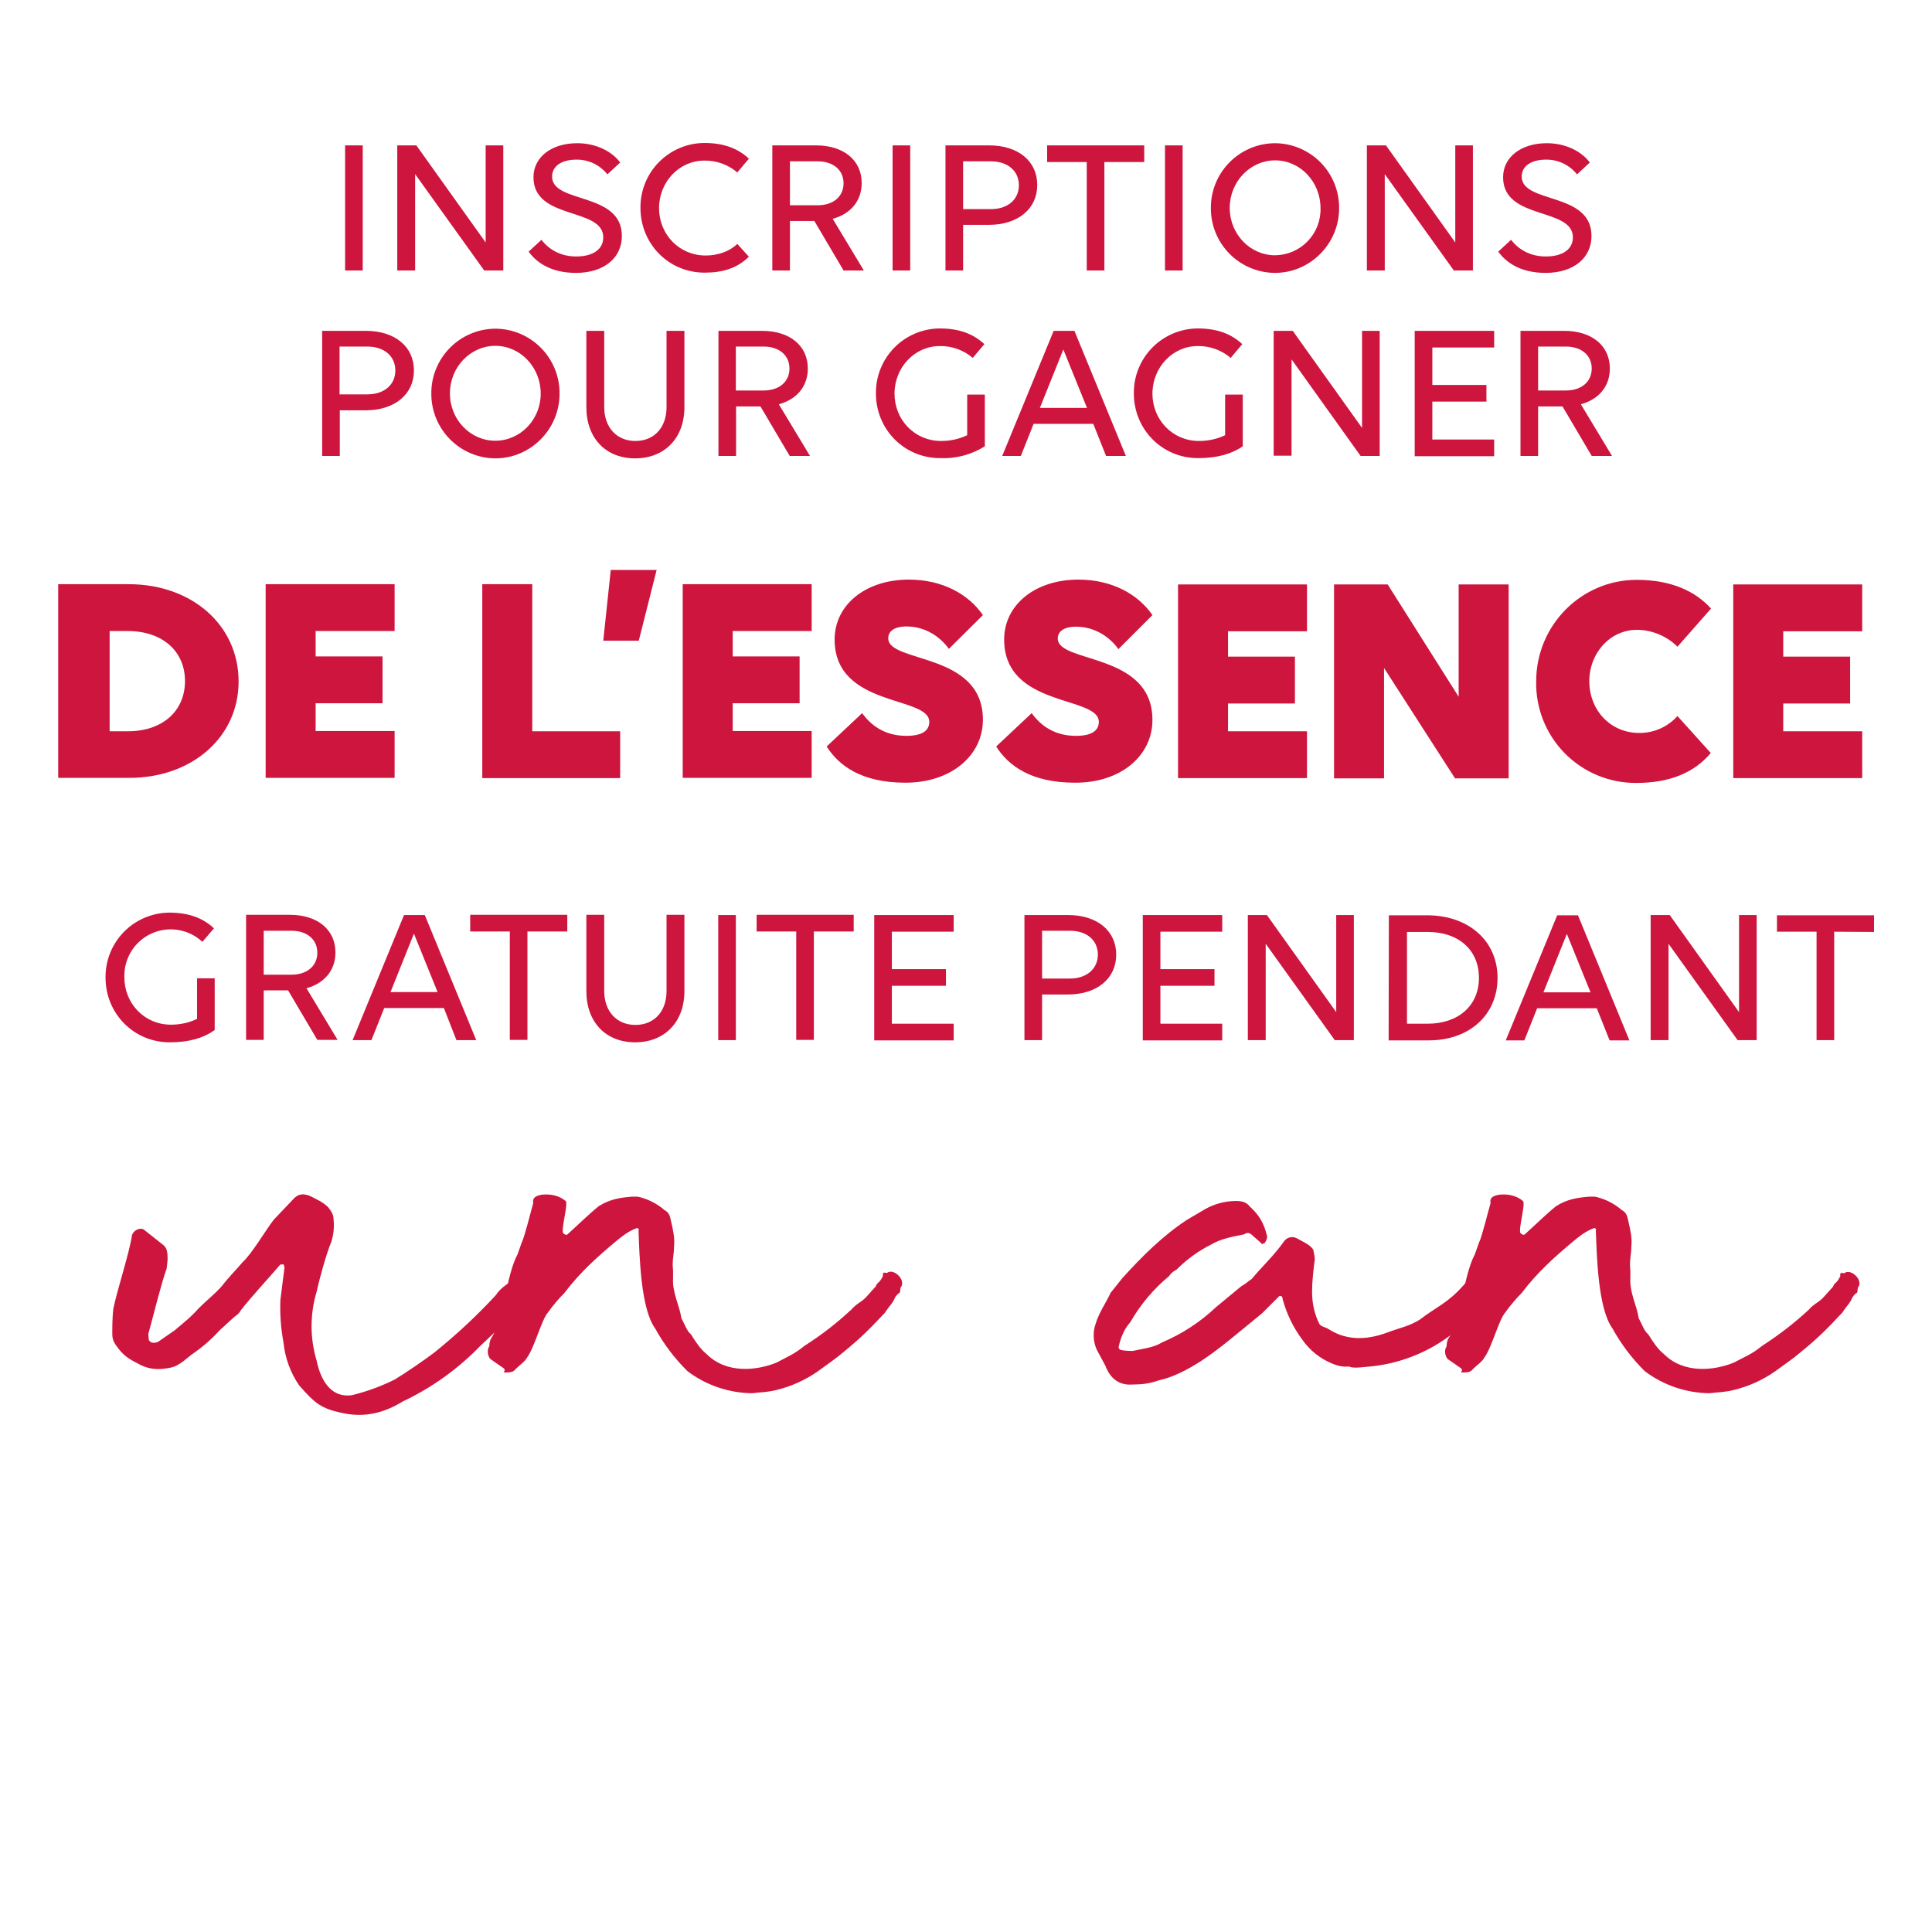
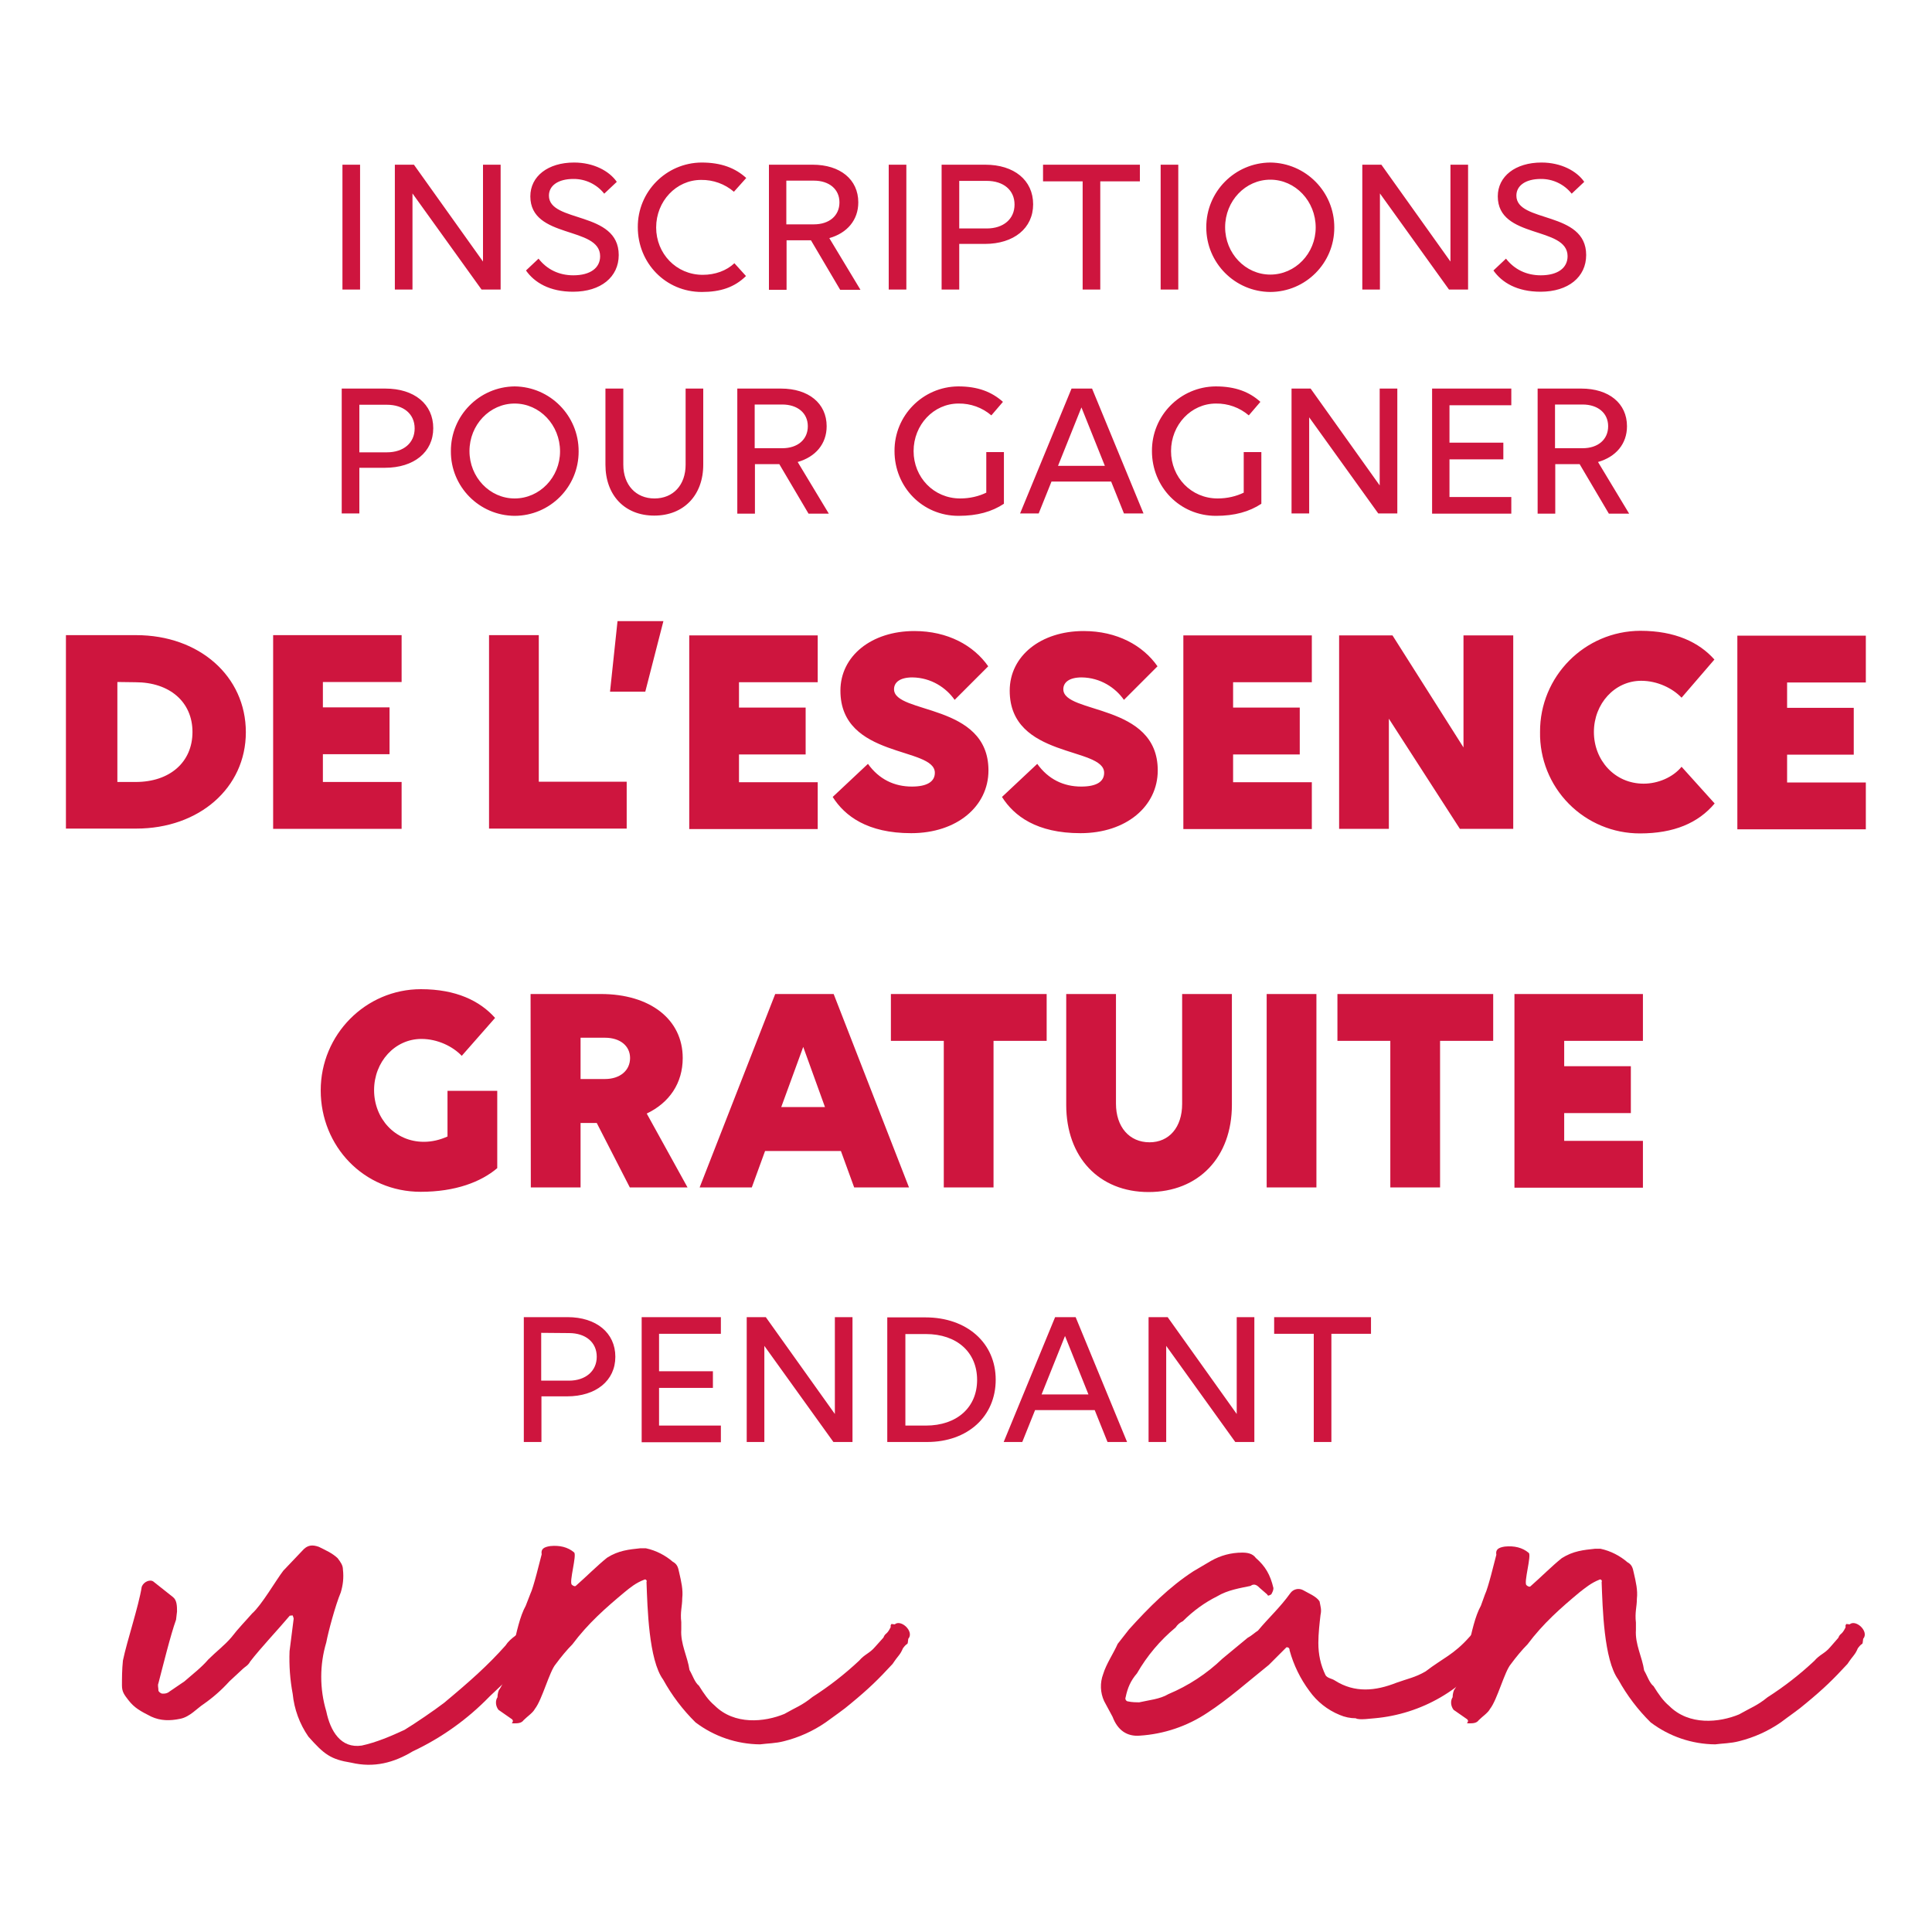
<svg xmlns="http://www.w3.org/2000/svg" width="80" height="80" viewBox="0 0 80 80">
-   <g fill="#CE153E">
-     <g>
-       <path d="M14.29 6.02h.73v5.18h-.73V6.02zM17.19 7.21v3.99h-.74V6.02h.79l2.87 4.02V6.02h.73v5.18h-.79l-2.86-3.99zM25.15 7.22a1.61 1.61 0 0 0-1.28-.61c-.62 0-1.01.27-1.01.7 0 1.14 2.89.62 2.89 2.46 0 .91-.74 1.53-1.9 1.53-.97 0-1.6-.38-1.96-.88l.53-.49c.35.45.85.69 1.44.69.71 0 1.12-.31 1.12-.79 0-1.26-2.89-.7-2.89-2.49 0-.83.74-1.41 1.81-1.41.81 0 1.46.36 1.78.8l-.53.49zM30.53 7.14a2.05 2.05 0 0 0-1.37-.49c-1.03 0-1.87.88-1.87 1.97 0 1.08.83 1.96 1.93 1.96.51 0 .99-.17 1.31-.48l.48.53c-.48.47-1.07.66-1.83.66-1.5 0-2.66-1.2-2.66-2.68a2.66 2.66 0 0 1 2.64-2.69c.82 0 1.4.23 1.85.65l-.48.57zM31.98 6.02h1.81c1.14 0 1.89.61 1.89 1.56 0 .74-.46 1.28-1.2 1.48l1.29 2.14h-.84l-1.21-2.05h-1.01v2.05h-.73V6.02zm.73.66V8.5h1.15c.64 0 1.07-.36 1.07-.91s-.43-.91-1.07-.91h-1.15zM36.96 6.02h.73v5.18h-.73V6.02zM39.15 6.02h1.81c1.2 0 1.99.65 1.99 1.64 0 .99-.8 1.65-2 1.65h-1.07v1.89h-.73V6.02zm.73.66v1.98h1.15c.7 0 1.16-.4 1.16-.99s-.46-.99-1.16-.99h-1.15zM45.73 6.71v4.49H45V6.71h-1.64v-.69h4.02v.69h-1.65zM48.24 6.02h.73v5.18h-.73V6.02zM55.45 8.62c0 1.48-1.2 2.68-2.66 2.68a2.67 2.67 0 0 1-2.65-2.68 2.67 2.67 0 0 1 2.65-2.69 2.67 2.67 0 0 1 2.66 2.69zm-.77 0c0-1.09-.84-1.98-1.88-1.98-1.03 0-1.88.88-1.88 1.97 0 1.08.84 1.96 1.88 1.96a1.9 1.9 0 0 0 1.88-1.95zM57.34 7.21v3.99h-.74V6.02h.79l2.87 4.02V6.02h.73v5.18h-.79l-2.86-3.99zM65.3 7.22a1.61 1.61 0 0 0-1.28-.61c-.62 0-1.01.27-1.01.7 0 1.14 2.89.62 2.89 2.46 0 .91-.74 1.53-1.9 1.53-.97 0-1.6-.38-1.96-.88l.53-.49c.35.45.85.69 1.44.69.71 0 1.12-.31 1.12-.79 0-1.26-2.89-.7-2.89-2.49 0-.83.74-1.41 1.81-1.41.81 0 1.46.36 1.78.8l-.53.49zM13.34 13.7h1.81c1.2 0 1.99.65 1.99 1.64 0 .99-.8 1.65-2 1.65h-1.07v1.89h-.73V13.7zm.72.65v1.98h1.15c.7 0 1.16-.4 1.16-.99s-.46-.99-1.16-.99h-1.15zM23.17 16.3c0 1.48-1.2 2.68-2.66 2.68a2.67 2.67 0 0 1-2.65-2.68 2.67 2.67 0 0 1 2.65-2.69 2.67 2.67 0 0 1 2.66 2.69zm-.78 0c0-1.09-.84-1.98-1.88-1.98-1.03 0-1.88.88-1.88 1.97 0 1.08.84 1.96 1.88 1.96s1.88-.88 1.88-1.95zM24.28 13.7h.74v3.16c0 .84.52 1.4 1.29 1.4.78 0 1.29-.56 1.29-1.4V13.7h.74v3.16c0 1.28-.82 2.12-2.04 2.12-1.22 0-2.02-.84-2.02-2.12V13.7zM29.75 13.7h1.81c1.14 0 1.89.61 1.89 1.56 0 .74-.46 1.28-1.2 1.48l1.29 2.14h-.84l-1.21-2.05h-1.01v2.05h-.73V13.7zm.72.65v1.82h1.15c.64 0 1.07-.36 1.07-.91s-.43-.91-1.07-.91h-1.15zM38.93 18.97c-1.5 0-2.66-1.2-2.66-2.68a2.66 2.66 0 0 1 2.64-2.69c.82 0 1.4.23 1.85.65l-.48.57a2.05 2.05 0 0 0-1.37-.49c-1.03 0-1.87.88-1.87 1.97 0 1.08.83 1.96 1.93 1.96.4 0 .77-.09 1.08-.24v-1.68h.73v2.14a3.2 3.2 0 0 1-1.85.49zM45.27 17.55H42.8l-.53 1.33h-.77l2.13-5.18h.86l2.13 5.18h-.82l-.53-1.33zm-1.24-3.08-.97 2.42h1.95l-.98-2.42zM49.61 18.97c-1.5 0-2.66-1.2-2.66-2.68a2.66 2.66 0 0 1 2.64-2.69c.82 0 1.4.23 1.85.65l-.48.57a2.05 2.05 0 0 0-1.37-.49c-1.03 0-1.87.88-1.87 1.97 0 1.08.83 1.96 1.93 1.96.4 0 .77-.09 1.08-.24v-1.68h.73v2.14c-.46.32-1.07.49-1.85.49zM53.48 14.88v3.99h-.74V13.7h.79l2.87 4.02V13.7h.73v5.18h-.79l-2.86-4zM58.58 13.7h3.29v.69h-2.56v1.55h2.24v.69h-2.24v1.57h2.56v.69h-3.29V13.7zM62.96 13.7h1.81c1.14 0 1.89.61 1.89 1.56 0 .74-.46 1.28-1.2 1.48l1.29 2.14h-.84l-1.21-2.05h-1.01v2.05h-.73V13.7zm.73.65v1.82h1.15c.64 0 1.07-.36 1.07-.91s-.43-.91-1.07-.91h-1.15z" />
+   <g>
+     <g fill="#CE153E">
+       <path d="M12.77 71.91a3.76 3.76 0 0 1-.65-1.77 7.9 7.9 0 0 1-.13-1.77l.17-1.34c0-.04-.04-.13-.04-.13s-.04-.04-.04 0H12c-.47.56-1.21 1.34-1.64 1.9-.09.17-.22.22-.3.3l-.56.52a6.3 6.3 0 0 1-1.08.95c-.26.17-.56.52-.95.6-.43.09-.82.09-1.21-.09-.43-.22-.69-.35-.95-.69-.17-.22-.26-.34-.26-.6 0-.3 0-.65.04-1.03.17-.82.65-2.24.78-3.06.09-.22.35-.3.47-.22l.82.65c.17.13.17.39.17.6l-.04.34c-.22.6-.56 1.98-.73 2.63-.04.09 0 .17 0 .3 0 .04.09.13.17.13s.13 0 .22-.04l.69-.47c.34-.3.69-.56.99-.91.3-.3.69-.6.95-.91.3-.39.6-.69.86-.99.39-.34.99-1.38 1.29-1.77l.78-.82c.22-.26.43-.26.69-.17.26.13.56.26.78.47.13.17.22.3.22.47.04.35 0 .65-.09.95-.22.52-.52 1.64-.6 2.07a4.98 4.98 0 0 0 0 2.85c.17.82.6 1.55 1.47 1.42.6-.13 1.21-.39 1.77-.65.43-.26 1.25-.82 1.64-1.12 1.08-.9 1.81-1.55 2.54-2.37.22-.34.56-.47.86-.78.3-.43.95.22.69.6-.43.52-.73 1.03-1.29 1.42l-.91.86a10.86 10.86 0 0 1-3.19 2.28c-.78.47-1.6.69-2.54.47-.87-.14-1.13-.35-1.78-1.08z" />
+       <path d="M33.64 70.27a13.3 13.3 0 0 0 1.94-1.51c.22-.26.43-.3.65-.56l.35-.39c.09-.22.13-.09.3-.43v-.08c.04-.09.04-.04.17-.04.26-.22.82.3.56.6-.04.34 0 .09-.22.39-.13.3-.17.26-.43.65-.6.65-.99 1.03-1.73 1.64-.3.26-.69.52-1.04.78a5.3 5.3 0 0 1-1.73.78c-.34.09-.69.09-.99.13a4.49 4.49 0 0 1-2.67-.91 7.72 7.72 0 0 1-1.34-1.77c-.6-.82-.65-2.98-.69-4.05.04-.04-.04-.13-.09-.09-.35.13-.6.34-.82.52-.78.65-1.51 1.29-2.16 2.16-.22.22-.47.52-.69.82-.26.3-.56 1.47-.86 1.85-.09.17-.3.3-.47.47-.09.13-.26.13-.39.13-.22 0 .04-.04-.09-.17l-.56-.39c-.13-.17-.13-.39-.04-.52 0-.13.04-.3.09-.34.52-.82.6-2.59 1.08-3.45l.19-.49c.13-.26.39-1.34.47-1.64-.04-.22.09-.3.35-.34.39-.04.73.04.99.26.13.09-.22 1.25-.09 1.34.04.04.13.09.17.04.39-.34.91-.86 1.29-1.16.47-.3.91-.34 1.38-.39h.22c.43.09.82.3 1.12.56.17.09.22.22.26.43.09.39.17.73.13 1.08 0 .34-.09.56-.04.99v.3c-.04.6.26 1.12.34 1.68.13.22.22.52.39.65.22.35.39.6.65.82.82.82 2.07.69 2.89.35.47-.27.73-.35 1.16-.7zM55.47 71.01a2.87 2.87 0 0 1-1.25-.99 5.05 5.05 0 0 1-.82-1.68c0-.13-.09-.13-.13-.13l-.73.73c-.86.69-1.68 1.42-2.54 1.98a5.7 5.7 0 0 1-2.81.95c-.52.04-.91-.22-1.12-.78l-.35-.65a1.45 1.45 0 0 1-.04-1.12c.13-.43.43-.86.6-1.25l.47-.6c.82-.91 1.68-1.77 2.67-2.41l.73-.43c.39-.22.82-.34 1.29-.34.22 0 .43.04.56.22.39.34.6.69.73 1.25 0 .09-.04.17-.09.26-.09.04-.13.09-.17 0l-.3-.26c-.09-.09-.22-.22-.39-.09-.43.09-.95.17-1.38.43-.52.26-.99.6-1.42 1.03a.7.7 0 0 0-.3.26 6.99 6.99 0 0 0-1.6 1.9c-.26.3-.39.6-.47.99-.04.09.04.17.09.17.17.04.39.04.47.04.39-.09.86-.13 1.21-.34a7.3 7.3 0 0 0 2.24-1.47l1.04-.86c.17-.09.3-.22.43-.3.43-.52.91-.95 1.34-1.55a.41.41 0 0 1 .52-.13c.22.13.56.26.69.47.04.22.09.34.04.56-.04.34-.09.78-.09 1.16 0 .47.09.91.3 1.34.09.13.26.13.39.22.82.52 1.68.43 2.54.09.47-.17.78-.22 1.21-.47.73-.56 1.16-.69 1.81-1.42.17-.17.78-.91.91-1.12l.13-.09c0-.04.39-.04.39 0l.17.26c.17.39-.47 1.21-.69 1.51a6.6 6.6 0 0 1-4.83 2.8c-.09 0-.65.09-.78 0a1.7 1.7 0 0 1-.67-.14z" />
+       <path d="M73.19 70.28a13.3 13.3 0 0 0 1.94-1.51c.22-.26.43-.3.65-.56l.34-.39c.09-.22.13-.09.3-.43v-.09c.04-.09.04-.04.17-.04.26-.22.82.3.56.6-.04.34 0 .09-.22.39-.13.3-.17.26-.43.65-.6.65-.99 1.03-1.73 1.64-.3.26-.69.52-1.03.78a5.3 5.3 0 0 1-1.73.78c-.34.09-.69.09-.99.13a4.49 4.49 0 0 1-2.67-.91 7.72 7.72 0 0 1-1.34-1.77c-.6-.82-.65-2.98-.69-4.05.04-.04-.04-.13-.09-.09-.34.13-.6.35-.82.52-.78.65-1.51 1.29-2.16 2.16-.22.22-.47.52-.69.82-.26.3-.56 1.47-.86 1.85-.09.17-.3.3-.47.47-.09.13-.26.13-.39.13-.22 0 .04-.04-.09-.17l-.56-.39c-.13-.17-.13-.39-.04-.52 0-.13.04-.3.09-.34.52-.82.6-2.59 1.08-3.45l.17-.47c.13-.26.39-1.34.47-1.64-.04-.22.09-.3.35-.34.39-.04.73.04.99.26.13.09-.22 1.25-.09 1.34.04.04.13.09.17.04.39-.34.91-.86 1.29-1.16.47-.3.91-.34 1.38-.39h.22c.43.09.82.3 1.12.56.17.09.22.22.26.43.09.39.17.73.13 1.08 0 .34-.09.56-.04.99v.3c-.04.6.26 1.12.34 1.68.13.22.22.52.39.65.22.35.39.6.65.82.82.82 2.07.69 2.89.35.49-.28.75-.36 1.18-.71z" />
+     </g>
+     <g fill="#CE153E">
+       <path d="M21.69 54.54h1.81c1.19 0 1.98.65 1.98 1.64 0 .99-.8 1.64-2 1.64h-1.06v1.89h-.73v-5.17zm.72.65v1.98h1.15c.69 0 1.15-.4 1.15-.99 0-.6-.46-.98-1.15-.98l-1.15-.01zM26.57 54.54h3.28v.69h-2.56v1.55h2.23v.69h-2.23v1.56h2.56v.69h-3.28v-5.18zM31.65 55.73v3.98h-.73v-5.17h.79l2.86 4.01v-4.01h.73v5.17h-.79l-2.86-3.98zM36.74 54.55h1.58c1.72 0 2.91 1.06 2.91 2.58s-1.16 2.58-2.84 2.58h-1.65v-5.16zm.75.69v3.79h.85c1.28 0 2.12-.75 2.12-1.89 0-1.15-.84-1.9-2.12-1.9h-.85zM45.33 58.39h-2.47l-.53 1.32h-.77l2.13-5.17h.85l2.13 5.17h-.81l-.53-1.32zm-1.23-3.07-.97 2.42h1.94l-.97-2.42zM48.29 55.73v3.98h-.73v-5.17h.79l2.86 4.01v-4.01h.73v5.17h-.79l-2.86-3.98zM55.13 55.23v4.48h-.73v-4.48h-1.64v-.69h4.01v.69h-1.64z" />
+     </g>
+     <g fill="#CE153E">
+       <path d="M14.18 6.82h.73v5.17h-.73V6.82zM17.08 8.01v3.98h-.73V6.82h.79L20 10.83V6.82h.73v5.17h-.79l-2.86-3.98zM25.02 8.02a1.61 1.61 0 0 0-1.28-.61c-.62 0-1.01.27-1.01.69 0 1.14 2.89.62 2.89 2.46 0 .91-.74 1.52-1.89 1.52-.97 0-1.6-.38-1.95-.88l.52-.49c.35.45.85.69 1.44.69.71 0 1.11-.31 1.11-.79 0-1.26-2.89-.7-2.89-2.48 0-.83.73-1.4 1.81-1.4.81 0 1.46.35 1.77.8l-.52.49zM30.39 7.94a2.04 2.04 0 0 0-1.36-.49c-1.03 0-1.86.88-1.86 1.97 0 1.08.83 1.96 1.93 1.96.51 0 .98-.17 1.31-.48l.48.53c-.48.47-1.06.66-1.83.66-1.5 0-2.65-1.2-2.65-2.68a2.66 2.66 0 0 1 2.64-2.68c.82 0 1.4.23 1.85.64l-.51.57zM31.84 6.82h1.81c1.14 0 1.89.61 1.89 1.56 0 .73-.46 1.27-1.2 1.48L35.63 12h-.84l-1.21-2.05h-1.01V12h-.73V6.82zm.72.66v1.81h1.14c.64 0 1.06-.36 1.06-.91s-.43-.9-1.06-.9h-1.14zM36.8 6.82h.73v5.17h-.73V6.82zM38.99 6.82h1.81c1.19 0 1.98.64 1.98 1.64 0 .99-.8 1.64-2 1.64h-1.06v1.89h-.73V6.82zm.73.66v1.98h1.14c.69 0 1.15-.39 1.15-.99s-.46-.98-1.15-.98h-1.14zM45.56 7.51v4.48h-.73V7.51h-1.64v-.69h4.01v.69h-1.64zM48.06 6.82h.73v5.17h-.73V6.82zM55.25 9.42a2.66 2.66 0 0 1-2.65 2.67 2.67 2.67 0 0 1-2.65-2.68 2.67 2.67 0 0 1 2.65-2.68 2.68 2.68 0 0 1 2.65 2.69zm-.77 0c0-1.09-.84-1.98-1.88-1.98-1.03 0-1.87.88-1.87 1.97 0 1.08.84 1.96 1.87 1.96 1.04 0 1.88-.88 1.88-1.95zM57.14 8.01v3.98h-.73V6.82h.79l2.86 4.01V6.82h.73v5.17H60l-2.86-3.98zM65.08 8.02a1.61 1.61 0 0 0-1.28-.61c-.62 0-1.01.27-1.01.69 0 1.14 2.89.62 2.89 2.46 0 .91-.74 1.52-1.89 1.52-.97 0-1.6-.38-1.95-.88l.52-.49c.35.45.85.69 1.44.69.71 0 1.11-.31 1.11-.79 0-1.26-2.89-.7-2.89-2.48 0-.83.73-1.4 1.81-1.4.81 0 1.46.35 1.77.8l-.52.49zM14.15 16.09h1.81c1.19 0 1.98.64 1.98 1.64 0 .99-.8 1.64-2 1.64h-1.06v1.89h-.73v-5.17zm.73.66v1.98h1.14c.69 0 1.15-.39 1.15-.99s-.46-.98-1.15-.98h-1.14zM23.96 18.69a2.66 2.66 0 0 1-2.65 2.67 2.66 2.66 0 0 1-2.64-2.68A2.67 2.67 0 0 1 21.31 16a2.68 2.68 0 0 1 2.65 2.69zm-.77 0c0-1.09-.84-1.98-1.88-1.98-1.03 0-1.87.88-1.87 1.97 0 1.08.84 1.96 1.87 1.96 1.04 0 1.88-.88 1.88-1.95zM25.08 16.09h.73v3.15c0 .84.52 1.4 1.29 1.4.78 0 1.29-.56 1.29-1.4v-3.15h.73v3.15c0 1.27-.81 2.11-2.03 2.11s-2.02-.84-2.02-2.11v-3.15zM30.53 16.09h1.81c1.14 0 1.89.61 1.89 1.56 0 .73-.46 1.27-1.2 1.48l1.29 2.14h-.84l-1.21-2.05h-1.01v2.05h-.73v-5.18zm.72.66v1.81h1.14c.64 0 1.06-.36 1.06-.91s-.43-.9-1.06-.9h-1.14zM39.69 21.36c-1.5 0-2.65-1.2-2.65-2.68A2.66 2.66 0 0 1 39.68 16c.82 0 1.39.23 1.85.64l-.48.56a2.04 2.04 0 0 0-1.36-.49c-1.03 0-1.86.88-1.86 1.97 0 1.08.83 1.96 1.93 1.96.4 0 .77-.09 1.08-.24v-1.68h.73v2.14c-.5.33-1.1.5-1.88.5zM46.01 19.94h-2.47l-.53 1.32h-.77l2.13-5.17h.85l2.13 5.17h-.81l-.53-1.32zm-1.23-3.07-.97 2.42h1.94l-.97-2.42zM50.35 21.36c-1.5 0-2.65-1.2-2.65-2.68A2.66 2.66 0 0 1 50.34 16c.82 0 1.4.23 1.85.64l-.48.56a2.04 2.04 0 0 0-1.36-.49c-1.03 0-1.86.88-1.86 1.97 0 1.08.83 1.96 1.93 1.96.4 0 .77-.09 1.08-.24v-1.68h.73v2.14c-.5.33-1.11.5-1.88.5zM54.21 17.28v3.98h-.73v-5.17h.79l2.86 4.01v-4.01h.73v5.17h-.79l-2.86-3.98zM59.3 16.09h3.28v.69h-2.56v1.55h2.23v.69h-2.23v1.56h2.56v.69H59.3v-5.18zM63.67 16.09h1.81c1.14 0 1.89.61 1.89 1.56 0 .73-.46 1.27-1.2 1.48l1.29 2.14h-.84l-1.21-2.05H64.4v2.05h-.73v-5.18zm.72.66v1.81h1.14c.64 0 1.06-.36 1.06-.91s-.43-.9-1.06-.9h-1.14z" />
+     </g>
+     <g fill="#CE153E">
+       <path d="M2.73 26.3h2.91c2.61 0 4.54 1.7 4.54 4.02 0 2.3-1.93 3.99-4.54 3.99H2.73V26.3zm2.13 1.94v4.14h.76c1.41 0 2.35-.82 2.35-2.07 0-1.24-.94-2.06-2.36-2.06l-.75-.01zM11.31 26.3h5.32v1.94h-3.26v1.05h2.76v1.94h-2.76v1.15h3.26v1.94h-5.32V26.3zM20.25 26.3h2.06v6.07h3.64v1.94h-5.7V26.3zM26.72 28.64h-1.46l.31-2.92h1.9l-.75 2.92zM28.54 26.31h5.32v1.94H30.6v1.05h2.76v1.94H30.6v1.15h3.26v1.94h-5.32v-8.02zM39.53 28.98c-.35-.5-.97-.92-1.75-.93-.51 0-.76.2-.76.49 0 1.04 3.91.56 3.91 3.36 0 1.49-1.31 2.6-3.2 2.6-1.81 0-2.75-.71-3.25-1.5l1.46-1.37c.46.64 1.09.94 1.82.94.62 0 .95-.2.95-.57 0-1.09-3.91-.58-3.91-3.4 0-1.44 1.29-2.47 3.06-2.47 1.39 0 2.46.6 3.06 1.46l-1.39 1.39zM46.54 28.98c-.35-.5-.97-.92-1.75-.93-.51 0-.76.2-.76.49 0 1.04 3.91.56 3.91 3.36 0 1.49-1.31 2.6-3.2 2.6-1.81 0-2.75-.71-3.25-1.5l1.46-1.37c.46.64 1.09.94 1.82.94.63 0 .95-.2.95-.57 0-1.09-3.91-.58-3.91-3.4 0-1.44 1.29-2.47 3.06-2.47 1.39 0 2.46.6 3.06 1.46l-1.39 1.39zM49 26.31h5.32v1.94h-3.26v1.05h2.76v1.94h-2.76v1.15h3.26v1.94H49v-8.02zM57.51 29.76v4.56h-2.06v-8.01h2.21l2.94 4.64v-4.64h2.06v8.01h-2.21l-2.94-4.56zM69.63 28.89c-.37-.39-1-.7-1.67-.7-1.1 0-1.96.95-1.96 2.12 0 1.17.86 2.14 2.06 2.14.59 0 1.21-.26 1.57-.7L71 33.27c-.68.81-1.69 1.24-3.09 1.24a4.13 4.13 0 0 1-4.14-4.2 4.17 4.17 0 0 1 4.15-4.19c1.45 0 2.44.48 3.07 1.19l-1.36 1.58zM71.94 26.32h5.32v1.94H74v1.05h2.76v1.94H74v1.15h3.26v1.94h-5.32v-8.02z" />
    </g>
    <g>
-       <path d="M12.39 57.37a3.8 3.8 0 0 1-.65-1.77 7.94 7.94 0 0 1-.13-1.77l.17-1.34c0-.04-.04-.13-.04-.13s-.04-.04-.04 0h-.09c-.48.56-1.21 1.34-1.64 1.9-.09.17-.22.22-.3.3l-.57.52a6.3 6.3 0 0 1-1.08.95c-.26.17-.56.52-.95.6-.43.09-.82.09-1.21-.09-.43-.22-.69-.35-.95-.69-.17-.22-.26-.35-.26-.61 0-.3 0-.65.04-1.04.17-.82.65-2.25.78-3.07.09-.22.35-.3.48-.22l.82.65c.17.13.17.39.17.61l-.04.36c-.22.6-.56 1.99-.74 2.64-.04.09 0 .17 0 .3 0 .04.09.13.17.13.09 0 .13 0 .22-.04l.69-.48c.35-.3.69-.56.99-.91.3-.3.69-.61.95-.91.3-.39.61-.69.86-.99.39-.35.99-1.38 1.3-1.77l.78-.82c.22-.26.43-.26.69-.17.26.13.56.26.78.48.13.17.22.3.22.48.04.35 0 .65-.09.95-.22.52-.52 1.64-.61 2.07a4.98 4.98 0 0 0 0 2.85c.17.82.6 1.56 1.47 1.43a8.54 8.54 0 0 0 1.77-.65c.43-.26 1.25-.82 1.64-1.12a23.36 23.36 0 0 0 2.55-2.38c.22-.35.56-.47.86-.78.3-.43.95.22.69.61-.43.52-.73 1.04-1.3 1.43l-.91.86a11.02 11.02 0 0 1-3.2 2.29c-.78.48-1.6.69-2.55.47-.83-.18-1.09-.39-1.74-1.13z" />
-       <path d="M33.31 55.73c.73-.47 1.3-.91 1.95-1.51.22-.26.43-.3.65-.56l.35-.39c.09-.22.13-.09.3-.43v-.09c.04-.09.04-.04.17-.04.26-.22.82.3.56.61-.04.35 0 .09-.22.39-.13.3-.17.26-.43.65-.61.65-.99 1.04-1.73 1.64-.3.26-.69.52-1.04.78a5.1 5.1 0 0 1-1.73.78c-.35.09-.69.09-.99.13a4.52 4.52 0 0 1-2.68-.91 7.72 7.72 0 0 1-1.34-1.77c-.6-.82-.65-2.98-.69-4.06.04-.04-.04-.13-.09-.09-.35.13-.61.35-.82.52-.78.65-1.51 1.3-2.16 2.16-.22.22-.48.52-.69.82-.26.3-.56 1.47-.86 1.86-.09.17-.3.3-.48.48-.09.13-.26.13-.39.13-.22 0 .04-.04-.09-.17l-.56-.39c-.13-.17-.13-.39-.04-.52 0-.13.04-.3.09-.35.52-.82.61-2.59 1.08-3.46l.17-.48c.13-.26.39-1.34.48-1.64-.04-.22.09-.3.35-.35.39-.04.73.04.99.26.13.09-.22 1.25-.09 1.34.04.04.13.09.17.04.39-.35.91-.86 1.3-1.17.48-.3.91-.35 1.38-.39h.22c.43.09.82.3 1.12.56.17.09.22.22.26.43.09.39.17.73.13 1.08 0 .35-.09.56-.04.99v.3c-.04.61.26 1.12.35 1.69.13.22.22.52.39.65.22.35.39.61.65.82.82.82 2.07.69 2.9.35.46-.25.72-.34 1.15-.69zM55.18 56.47a2.81 2.81 0 0 1-1.25-.99 5 5 0 0 1-.82-1.69c0-.13-.09-.13-.13-.13l-.73.73c-.86.69-1.69 1.43-2.55 1.99-.56.35-1.12.65-1.73.78-.35.13-.69.17-1.08.17-.52.04-.91-.22-1.12-.78l-.35-.65a1.45 1.45 0 0 1-.04-1.12c.13-.43.43-.86.61-1.25l.48-.6c.82-.91 1.69-1.77 2.68-2.42l.73-.43a2.6 2.6 0 0 1 1.3-.35c.22 0 .43.04.56.22.39.35.6.69.73 1.25 0 .09-.04.17-.09.26-.09.04-.13.09-.17 0l-.3-.26c-.09-.09-.22-.22-.39-.09-.43.09-.95.17-1.38.43-.52.26-.99.6-1.43 1.04a.7.7 0 0 0-.3.26 6.94 6.94 0 0 0-1.6 1.9c-.26.3-.39.61-.48.99-.04.09.04.17.09.17.17.04.39.04.48.04.39-.09.86-.13 1.21-.35a7.53 7.53 0 0 0 2.25-1.47l1.04-.86c.17-.09.3-.22.43-.3.43-.52.91-.95 1.34-1.56a.41.41 0 0 1 .52-.13c.22.13.56.26.69.48.04.22.09.35.04.56-.04.35-.09.78-.09 1.17 0 .48.09.91.3 1.34.09.13.26.13.39.22.82.52 1.69.43 2.55.09.48-.17.78-.22 1.21-.48.73-.56 1.17-.69 1.82-1.43.17-.17.78-.91.91-1.12l.13-.09c0-.04.39-.04.39 0l.17.26c.17.39-.48 1.21-.69 1.51a6.58 6.58 0 0 1-4.84 2.81c-.09 0-.65.09-.78 0-.32.01-.49-.03-.71-.12z" />
-       <path d="M72.95 55.74c.73-.48 1.3-.91 1.95-1.51.22-.26.43-.3.65-.56l.35-.39c.09-.22.13-.09.3-.43v-.09c.04-.09.04-.04.17-.04.26-.22.82.3.56.6-.04.35 0 .09-.22.39-.13.3-.17.26-.43.65-.61.65-.99 1.04-1.73 1.64-.3.26-.69.52-1.04.78a5.1 5.1 0 0 1-1.73.78c-.35.09-.69.09-.99.13a4.52 4.52 0 0 1-2.68-.91 7.72 7.72 0 0 1-1.34-1.77c-.6-.82-.65-2.98-.69-4.06.04-.04-.04-.13-.09-.09-.35.13-.61.35-.82.52-.78.65-1.51 1.3-2.16 2.16-.22.22-.48.52-.69.82-.26.3-.56 1.47-.86 1.86-.09.17-.3.3-.48.48-.09.13-.26.13-.39.13-.22 0 .04-.04-.09-.17l-.56-.39c-.13-.17-.13-.39-.04-.52 0-.13.04-.3.09-.35.52-.82.61-2.59 1.08-3.46l.17-.48c.13-.26.39-1.34.48-1.64-.04-.22.09-.3.35-.35.39-.04.73.04.99.26.13.09-.22 1.25-.09 1.34.04.04.13.09.17.04.39-.35.91-.86 1.3-1.17.48-.3.91-.35 1.38-.39h.22c.43.09.82.3 1.12.56.17.09.22.22.26.43.09.39.17.73.13 1.08 0 .35-.09.56-.04.99v.3c-.04.61.26 1.12.35 1.69.13.22.22.52.39.65.22.35.39.61.65.82.82.82 2.07.69 2.9.35.46-.25.72-.33 1.15-.68z" />
-     </g>
-     <g>
-       <path d="M2.41 24.19h2.92c2.62 0 4.55 1.7 4.55 4.03 0 2.3-1.93 4-4.55 3.99H2.41v-8.02zm2.13 1.94v4.15h.76c1.42 0 2.36-.83 2.36-2.08 0-1.24-.94-2.07-2.37-2.07h-.75zM11 24.19h5.34v1.94h-3.27v1.05h2.77v1.94h-2.77v1.15h3.27v1.94H11v-8.02zM19.97 24.19h2.07v6.09h3.64v1.94h-5.71v-8.03zM26.45 26.53h-1.47l.31-2.93h1.9l-.74 2.93zM28.27 24.19h5.34v1.94h-3.27v1.05h2.77v1.94h-2.77v1.15h3.27v1.94h-5.34v-8.02zM39.29 26.87c-.35-.5-.98-.93-1.75-.93-.51 0-.76.2-.76.49 0 1.04 3.92.56 3.92 3.37 0 1.49-1.32 2.61-3.21 2.61-1.82 0-2.76-.71-3.26-1.5l1.47-1.38c.46.64 1.09.94 1.83.94.63 0 .95-.2.95-.58 0-1.09-3.92-.58-3.92-3.41 0-1.44 1.29-2.48 3.07-2.48 1.39 0 2.47.6 3.07 1.47l-1.41 1.4zM46.31 26.88c-.35-.5-.98-.93-1.75-.93-.51 0-.76.2-.76.49 0 1.04 3.92.56 3.92 3.37 0 1.49-1.32 2.61-3.21 2.6-1.82 0-2.76-.71-3.26-1.5l1.47-1.38c.46.64 1.09.94 1.83.94.63 0 .95-.2.95-.58 0-1.09-3.92-.58-3.92-3.41 0-1.44 1.29-2.48 3.07-2.48 1.39 0 2.47.6 3.07 1.47l-1.41 1.41zM48.78 24.2h5.34v1.94h-3.27v1.05h2.77v1.94h-2.77v1.15h3.27v1.94h-5.34V24.2zM57.31 27.66v4.57h-2.07V24.2h2.22l2.94 4.65V24.2h2.07v8.03h-2.22l-2.94-4.57zM69.46 26.78c-.38-.39-1-.7-1.68-.7-1.1 0-1.97.95-1.97 2.13s.86 2.14 2.07 2.14a2.1 2.1 0 0 0 1.58-.7l1.38 1.53c-.68.81-1.69 1.24-3.09 1.24a4.12 4.12 0 0 1-4.14-4.21c0-2.32 1.87-4.2 4.16-4.2 1.45 0 2.44.48 3.08 1.19l-1.39 1.58zM71.77 24.2h5.34v1.94h-3.27v1.05h2.77v1.94h-2.77v1.15h3.27v1.94h-5.34V24.2z" />
-     </g>
-     <g>
-       <path d="M7.03 43.16c-1.5 0-2.66-1.2-2.66-2.68a2.66 2.66 0 0 1 2.64-2.69c.82 0 1.4.23 1.85.65l-.48.56a1.92 1.92 0 0 0-3.23 1.47c0 1.08.83 1.96 1.93 1.96.4 0 .77-.09 1.08-.24v-1.68h.73v2.14c-.47.34-1.08.51-1.86.51zM10.19 37.88H12c1.14 0 1.89.61 1.89 1.56 0 .74-.46 1.28-1.2 1.48l1.29 2.14h-.84l-1.21-2.05h-1.01v2.05h-.73v-5.18zm.73.66v1.82h1.15c.64 0 1.07-.36 1.07-.91s-.43-.91-1.07-.91h-1.15zM18.38 41.74h-2.47l-.53 1.33h-.78l2.13-5.18h.86l2.13 5.18h-.82l-.52-1.33zm-1.24-3.08-.97 2.42h1.95l-.98-2.42zM21.84 38.57v4.49h-.73v-4.49h-1.64v-.69h4.02v.69h-1.65zM24.28 37.88h.74v3.16c0 .84.52 1.4 1.29 1.4.78 0 1.29-.56 1.29-1.4v-3.16h.74v3.16c0 1.28-.82 2.12-2.04 2.12-1.22 0-2.02-.84-2.02-2.12v-3.16zM29.74 37.89h.73v5.18h-.73v-5.18zM33.7 38.57v4.49h-.73v-4.49h-1.64v-.69h4.02v.69H33.7zM36.2 37.89h3.29v.69h-2.56v1.55h2.24v.69h-2.24v1.57h2.56v.69H36.2v-5.19zM42.42 37.89h1.81c1.2 0 1.99.65 1.99 1.64 0 .99-.8 1.65-2 1.65h-1.07v1.89h-.73v-5.18zm.73.65v1.98h1.15c.69 0 1.16-.4 1.16-.99 0-.6-.46-.99-1.16-.99h-1.15zM47.32 37.89h3.29v.69h-2.56v1.55h2.24v.69h-2.24v1.57h2.56v.69h-3.29v-5.19zM52.41 39.08v3.99h-.74v-5.18h.79l2.87 4.02v-4.02h.73v5.18h-.79l-2.86-3.99zM57.51 37.9h1.58c1.72 0 2.92 1.06 2.92 2.59 0 1.53-1.16 2.59-2.85 2.59H57.5l.01-5.18zm.75.69v3.8h.85c1.28 0 2.13-.75 2.13-1.9s-.84-1.9-2.12-1.9h-.86zM66.12 41.75h-2.47l-.53 1.33h-.77l2.13-5.18h.86l2.13 5.18h-.82l-.53-1.33zm-1.24-3.08-.97 2.42h1.95l-.98-2.42zM69.09 39.08v3.99h-.74v-5.18h.79l2.87 4.02v-4.02h.73v5.18h-.79l-2.86-3.99zM75.95 38.58v4.49h-.73v-4.49h-1.64v-.68h4.02v.69l-1.65-.01z" />
+       <g fill="#CE153E">
+         <path d="M17.42 49.35c-2.36 0-4.14-1.89-4.14-4.2s1.86-4.19 4.15-4.19c1.45 0 2.44.48 3.07 1.19l-1.38 1.57c-.37-.39-1-.7-1.67-.7-1.1 0-1.96.95-1.96 2.12 0 1.17.86 2.14 2.06 2.14.34 0 .67-.08.98-.22v-1.89h2.06v3.2c-.67.57-1.73.98-3.17.98zM21.97 41.16h2.91c2.04 0 3.39 1.05 3.39 2.65 0 1.04-.55 1.85-1.49 2.3l1.69 3.06h-2.39l-1.37-2.67h-.67v2.67h-2.06l-.01-8.01zm2.07 1.81v1.71h1.01c.62 0 1.04-.35 1.04-.87 0-.5-.41-.84-1.04-.84h-1.01zM34.82 47.66h-3.14l-.55 1.51h-2.16l3.13-8.01h2.42l3.12 8.01h-2.27l-.55-1.51zm-1.56-4.31-.91 2.49h1.81l-.9-2.49zM41.14 43.1v6.07h-2.06V43.1h-2.19v-1.94h6.45v1.94h-2.2zM44.15 41.16h2.06v4.54c0 .96.55 1.6 1.39 1.6.81 0 1.35-.62 1.35-1.59v-4.55h2.06v4.59c0 2.17-1.38 3.61-3.45 3.61-2.05 0-3.41-1.44-3.41-3.61v-4.59zM52.45 41.16h2.06v8.01h-2.06v-8.01zM59.63 43.1v6.07h-2.06V43.1h-2.19v-1.94h6.45v1.94h-2.2zM62.71 41.16h5.32v1.94h-3.26v1.05h2.76v1.94h-2.76v1.15h3.26v1.94h-5.32v-8.02z" />
+       </g>
    </g>
  </g>
</svg>
